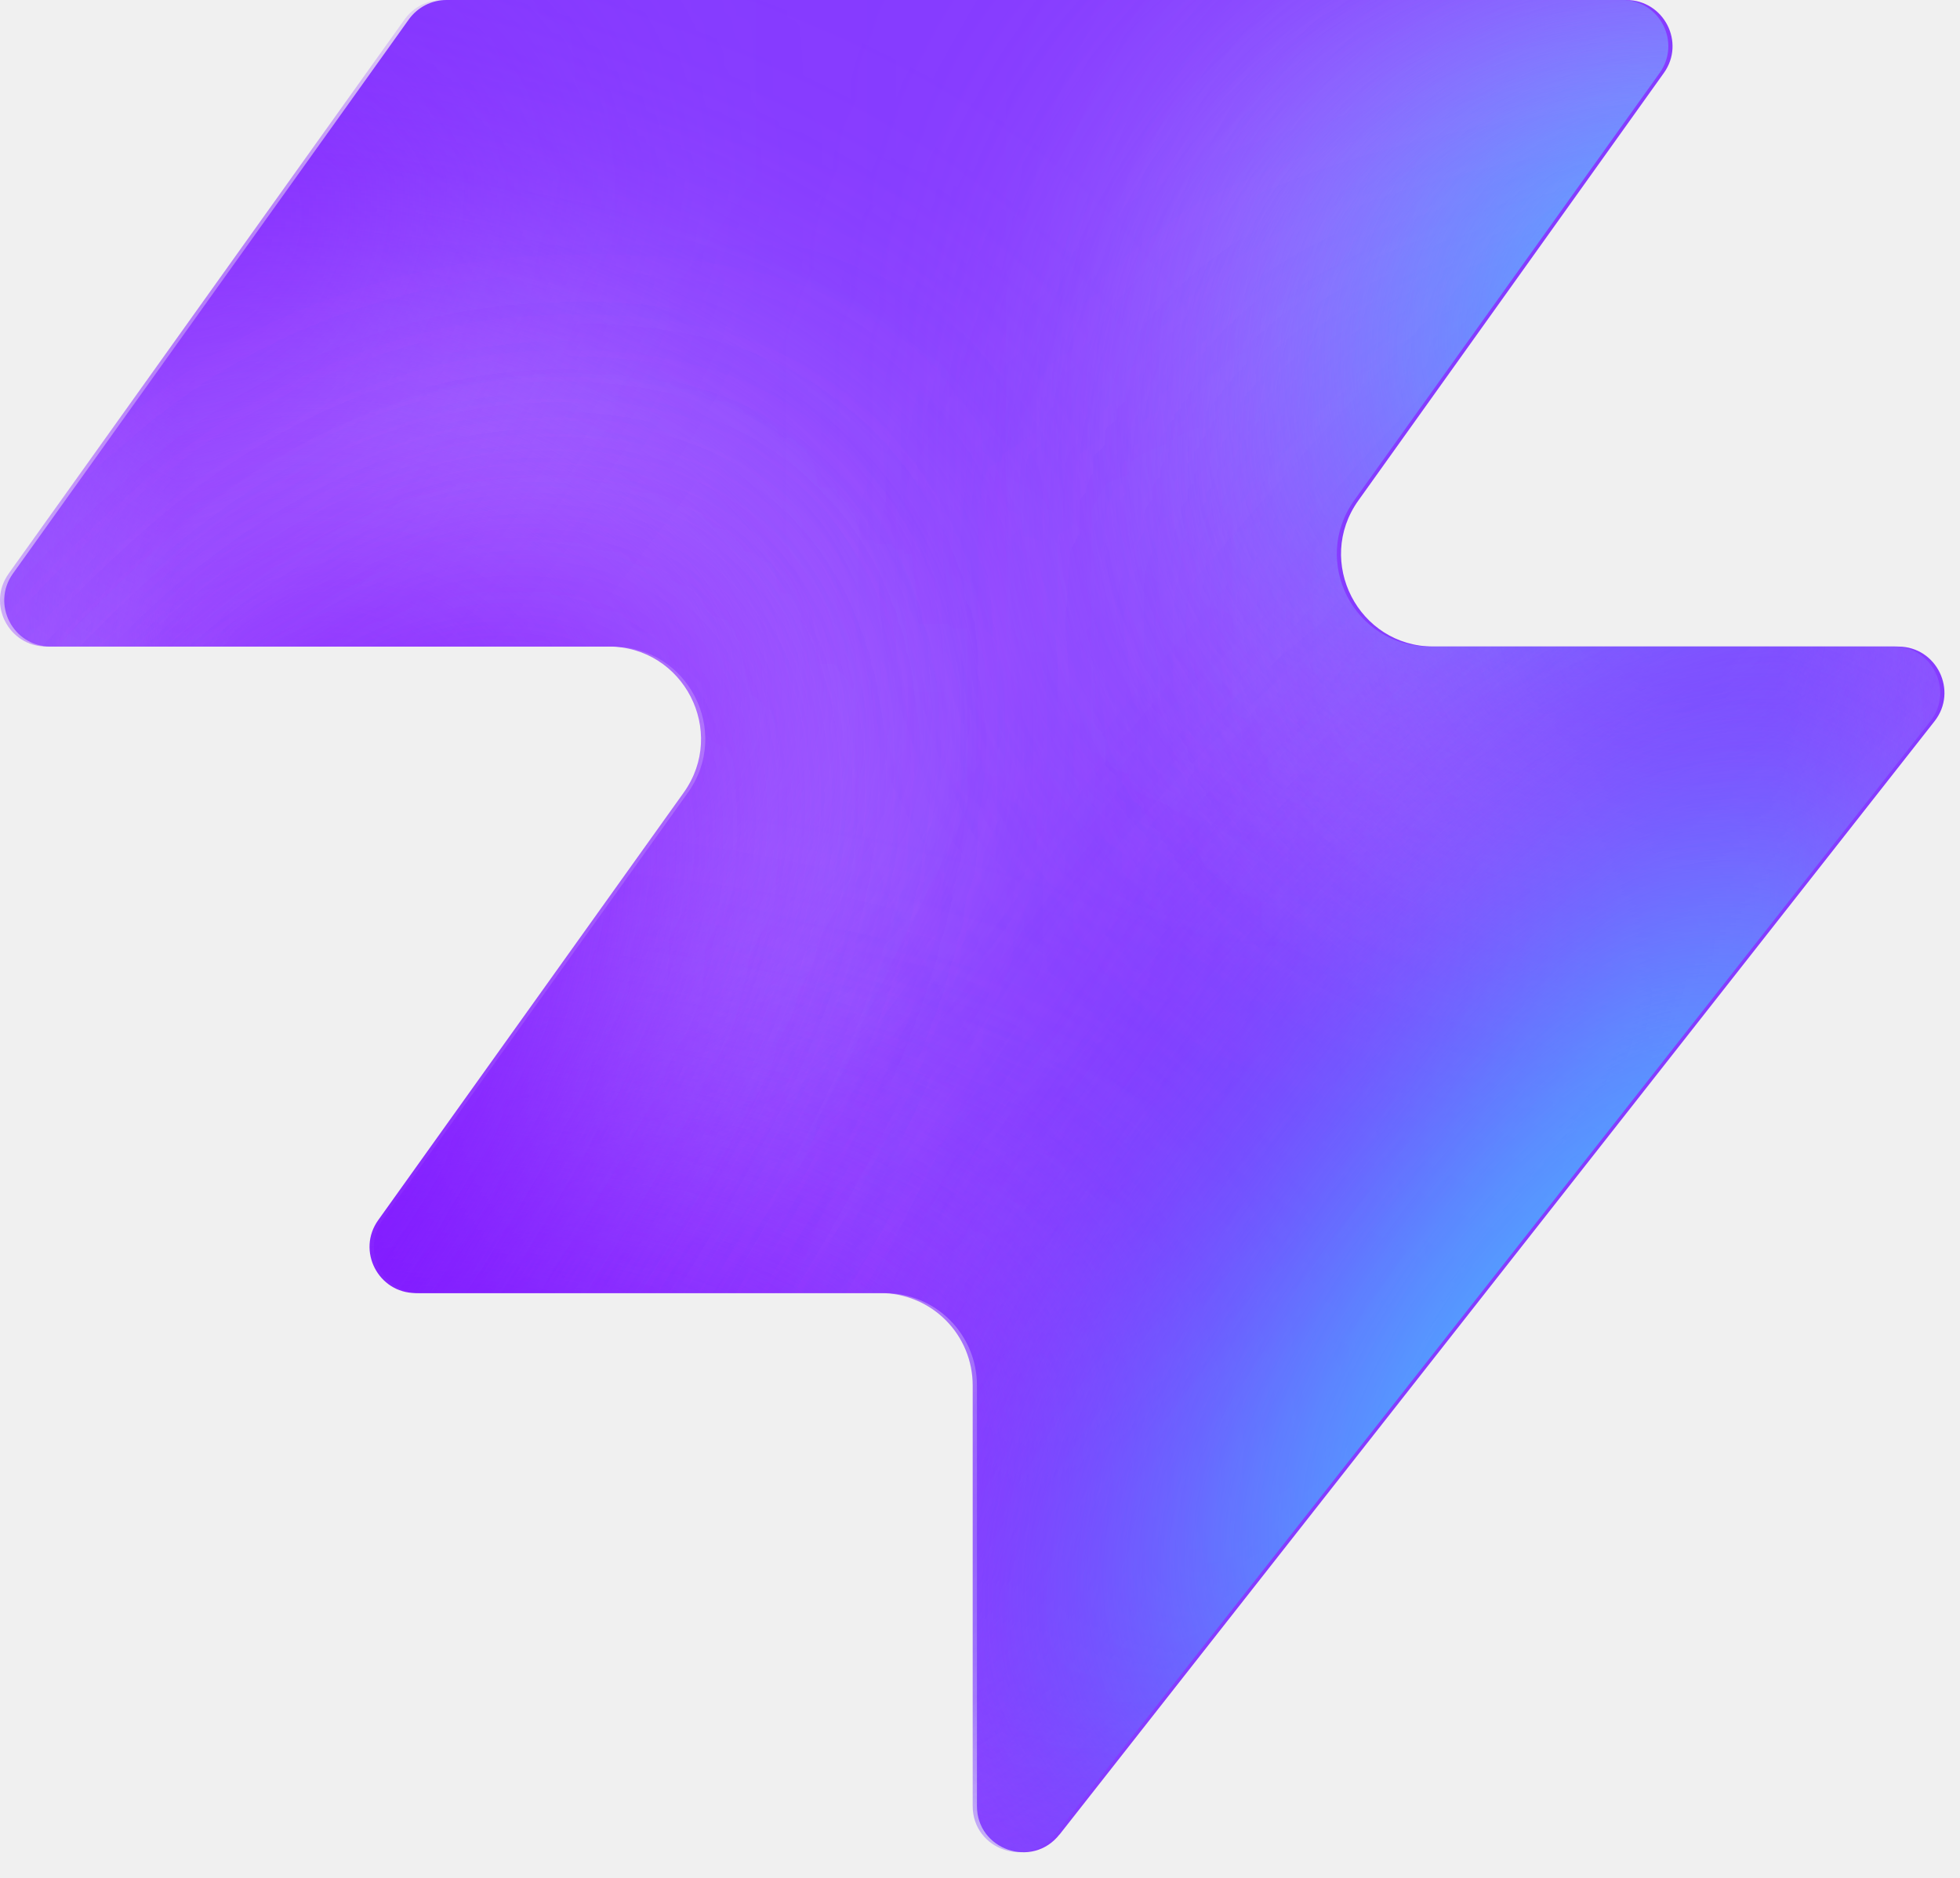
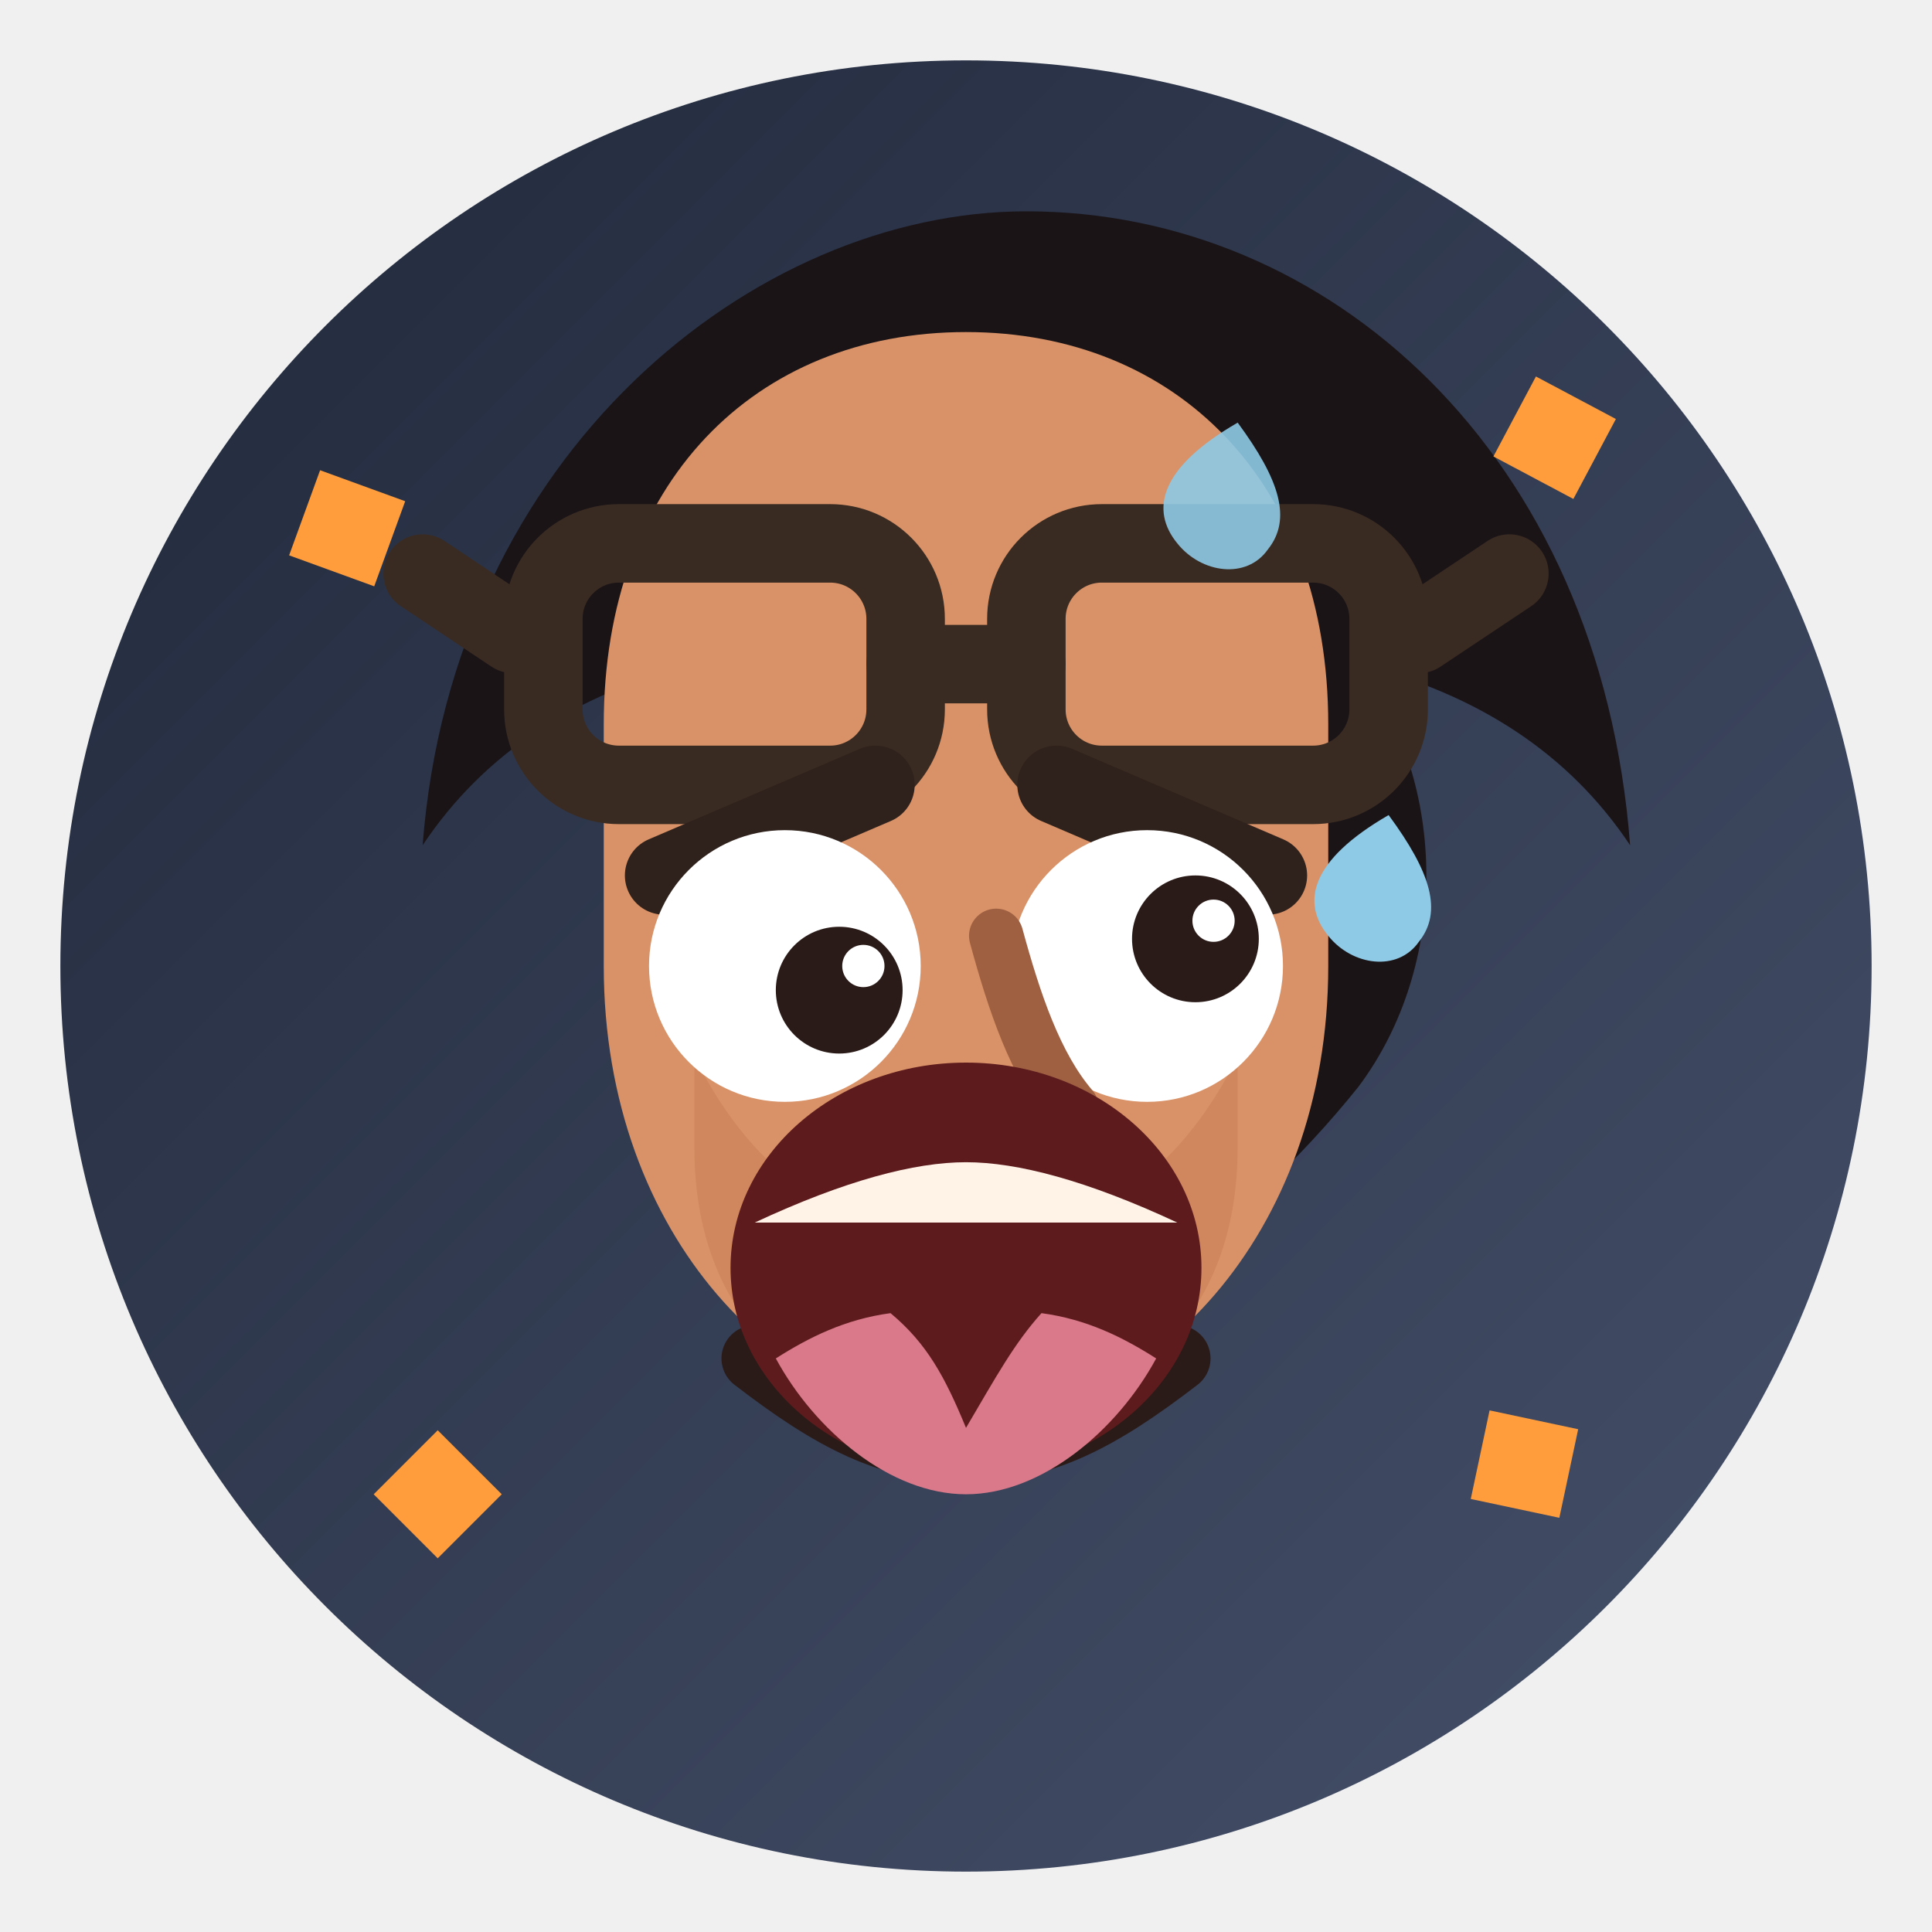
- <svg xmlns="http://www.w3.org/2000/svg" width="48" height="46" fill="none" viewBox="0 0 48 46">
-   <path fill="#863bff" d="M25.946 44.938c-.664.845-2.021.375-2.021-.698V33.937a2.26 2.26 0 0 0-2.262-2.262H10.287c-.92 0-1.456-1.04-.92-1.788l7.48-10.471c1.07-1.497 0-3.578-1.842-3.578H1.237c-.92 0-1.456-1.04-.92-1.788L10.013.474c.214-.297.556-.474.92-.474h28.894c.92 0 1.456 1.04.92 1.788l-7.48 10.471c-1.07 1.498 0 3.579 1.842 3.579h11.377c.943 0 1.473 1.088.89 1.83L25.947 44.94z" style="fill:#863bff;fill:color(display-p3 .525 .23 1);fill-opacity:1" />
-   <mask id="a" width="48" height="46" x="0" y="0" maskUnits="userSpaceOnUse" style="mask-type:alpha">
-     <path fill="#000" d="M25.842 44.938c-.664.844-2.021.375-2.021-.698V33.937a2.26 2.26 0 0 0-2.262-2.262H10.183c-.92 0-1.456-1.04-.92-1.788l7.48-10.471c1.07-1.498 0-3.579-1.842-3.579H1.133c-.92 0-1.456-1.04-.92-1.787L9.91.473c.214-.297.556-.474.92-.474h28.894c.92 0 1.456 1.04.92 1.788l-7.48 10.471c-1.07 1.498 0 3.578 1.842 3.578h11.377c.943 0 1.473 1.088.89 1.832L25.843 44.94z" style="fill:#000;fill-opacity:1" />
-   </mask>
-   <g mask="url(#a)">
-     <g filter="url(#b)">
-       <ellipse cx="5.508" cy="14.704" fill="#ede6ff" rx="5.508" ry="14.704" style="fill:#ede6ff;fill:color(display-p3 .927 .903 1);fill-opacity:1" transform="matrix(.00324 1 1 -.00324 -4.47 31.516)" />
-     </g>
-     <g filter="url(#c)">
-       <ellipse cx="10.399" cy="29.851" fill="#ede6ff" rx="10.399" ry="29.851" style="fill:#ede6ff;fill:color(display-p3 .927 .903 1);fill-opacity:1" transform="matrix(.00324 1 1 -.00324 -39.328 7.883)" />
-     </g>
-     <g filter="url(#d)">
-       <ellipse cx="5.508" cy="30.487" fill="#7e14ff" rx="5.508" ry="30.487" style="fill:#7e14ff;fill:color(display-p3 .492 .077 1);fill-opacity:1" transform="rotate(89.814 -25.913 -14.639)scale(1 -1)" />
-     </g>
-     <g filter="url(#e)">
-       <ellipse cx="5.508" cy="30.599" fill="#7e14ff" rx="5.508" ry="30.599" style="fill:#7e14ff;fill:color(display-p3 .492 .077 1);fill-opacity:1" transform="rotate(89.814 -32.644 -3.334)scale(1 -1)" />
-     </g>
-     <g filter="url(#f)">
-       <ellipse cx="5.508" cy="30.599" fill="#7e14ff" rx="5.508" ry="30.599" style="fill:#7e14ff;fill:color(display-p3 .492 .077 1);fill-opacity:1" transform="matrix(.00324 1 1 -.00324 -34.34 30.47)" />
-     </g>
-     <g filter="url(#g)">
-       <ellipse cx="14.072" cy="22.078" fill="#ede6ff" rx="14.072" ry="22.078" style="fill:#ede6ff;fill:color(display-p3 .927 .903 1);fill-opacity:1" transform="rotate(93.35 24.506 48.493)scale(-1 1)" />
-     </g>
-     <g filter="url(#h)">
-       <ellipse cx="3.47" cy="21.501" fill="#7e14ff" rx="3.47" ry="21.501" style="fill:#7e14ff;fill:color(display-p3 .492 .077 1);fill-opacity:1" transform="rotate(89.009 28.708 47.59)scale(-1 1)" />
-     </g>
-     <g filter="url(#i)">
-       <ellipse cx="3.47" cy="21.501" fill="#7e14ff" rx="3.47" ry="21.501" style="fill:#7e14ff;fill:color(display-p3 .492 .077 1);fill-opacity:1" transform="rotate(89.009 28.708 47.59)scale(-1 1)" />
-     </g>
-     <g filter="url(#j)">
-       <ellipse cx=".387" cy="8.972" fill="#7e14ff" rx="4.407" ry="29.108" style="fill:#7e14ff;fill:color(display-p3 .492 .077 1);fill-opacity:1" transform="rotate(39.51 .387 8.972)" />
-     </g>
-     <g filter="url(#k)">
-       <ellipse cx="47.523" cy="-6.092" fill="#7e14ff" rx="4.407" ry="29.108" style="fill:#7e14ff;fill:color(display-p3 .492 .077 1);fill-opacity:1" transform="rotate(37.892 47.523 -6.092)" />
-     </g>
-     <g filter="url(#l)">
-       <ellipse cx="41.412" cy="6.333" fill="#47bfff" rx="5.971" ry="9.665" style="fill:#47bfff;fill:color(display-p3 .28 .748 1);fill-opacity:1" transform="rotate(37.892 41.412 6.333)" />
-     </g>
-     <g filter="url(#m)">
-       <ellipse cx="-1.879" cy="38.332" fill="#7e14ff" rx="4.407" ry="29.108" style="fill:#7e14ff;fill:color(display-p3 .492 .077 1);fill-opacity:1" transform="rotate(37.892 -1.88 38.332)" />
-     </g>
-     <g filter="url(#n)">
-       <ellipse cx="-1.879" cy="38.332" fill="#7e14ff" rx="4.407" ry="29.108" style="fill:#7e14ff;fill:color(display-p3 .492 .077 1);fill-opacity:1" transform="rotate(37.892 -1.88 38.332)" />
-     </g>
-     <g filter="url(#o)">
-       <ellipse cx="35.651" cy="29.907" fill="#7e14ff" rx="4.407" ry="29.108" style="fill:#7e14ff;fill:color(display-p3 .492 .077 1);fill-opacity:1" transform="rotate(37.892 35.651 29.907)" />
-     </g>
-     <g filter="url(#p)">
-       <ellipse cx="38.418" cy="32.4" fill="#47bfff" rx="5.971" ry="15.297" style="fill:#47bfff;fill:color(display-p3 .28 .748 1);fill-opacity:1" transform="rotate(37.892 38.418 32.4)" />
-     </g>
+ <svg xmlns="http://www.w3.org/2000/svg" viewBox="0 0 64 64" role="img" aria-label="Panic developer favicon">
+   <defs>
+     <linearGradient id="bg" x1="0" y1="0" x2="1" y2="1">
+       <stop offset="0%" stop-color="#20283a" />
+       <stop offset="100%" stop-color="#46516b" />
+     </linearGradient>
+   </defs>
+   <circle cx="32" cy="32" r="30" fill="url(#bg)" />
+   <path d="M14 28c1-13 11-21 20-21 10 0 19 8 20 21-2-3-5-5-9-6 3 4 3 10 0 14-4 5-9 8-11 10-2-2-7-5-11-10-3-4-3-10 0-14-4 1-7 3-9 6z" fill="#1a1417" />
+   <path d="M20 24c0-8 5-13 12-13s12 5 12 13v8c0 9-6 15-12 15s-12-6-12-15z" fill="#d99267" />
+   <path d="M23 35c2 4 5 6 9 6s7-2 9-6v3c0 6-4 9-9 9s-9-3-9-9z" fill="#c67a52" opacity=".45" />
+   <g fill="none" stroke="#3a2b22" stroke-width="2.6" stroke-linecap="round" stroke-linejoin="round">
+     <rect x="18" y="18" width="12" height="8" rx="2.5" />
+     <rect x="34" y="18" width="12" height="8" rx="2.5" />
+     <path d="M30 22h4" />
+     <path d="M17 21l-3-2" />
+     <path d="M47 21l3-2" />
  </g>
-   <defs>
-     <filter id="b" width="60.045" height="41.654" x="-19.77" y="16.149" color-interpolation-filters="sRGB" filterUnits="userSpaceOnUse">
-       <feFlood flood-opacity="0" result="BackgroundImageFix" />
-       <feBlend in="SourceGraphic" in2="BackgroundImageFix" result="shape" />
-       <feGaussianBlur result="effect1_foregroundBlur_2002_17158" stdDeviation="7.659" />
-     </filter>
-     <filter id="c" width="90.34" height="51.437" x="-54.613" y="-7.533" color-interpolation-filters="sRGB" filterUnits="userSpaceOnUse">
-       <feFlood flood-opacity="0" result="BackgroundImageFix" />
-       <feBlend in="SourceGraphic" in2="BackgroundImageFix" result="shape" />
-       <feGaussianBlur result="effect1_foregroundBlur_2002_17158" stdDeviation="7.659" />
-     </filter>
-     <filter id="d" width="79.355" height="29.4" x="-49.64" y="2.03" color-interpolation-filters="sRGB" filterUnits="userSpaceOnUse">
-       <feFlood flood-opacity="0" result="BackgroundImageFix" />
-       <feBlend in="SourceGraphic" in2="BackgroundImageFix" result="shape" />
-       <feGaussianBlur result="effect1_foregroundBlur_2002_17158" stdDeviation="4.596" />
-     </filter>
-     <filter id="e" width="79.579" height="29.4" x="-45.045" y="20.029" color-interpolation-filters="sRGB" filterUnits="userSpaceOnUse">
-       <feFlood flood-opacity="0" result="BackgroundImageFix" />
-       <feBlend in="SourceGraphic" in2="BackgroundImageFix" result="shape" />
-       <feGaussianBlur result="effect1_foregroundBlur_2002_17158" stdDeviation="4.596" />
-     </filter>
-     <filter id="f" width="79.579" height="29.4" x="-43.513" y="21.178" color-interpolation-filters="sRGB" filterUnits="userSpaceOnUse">
-       <feFlood flood-opacity="0" result="BackgroundImageFix" />
-       <feBlend in="SourceGraphic" in2="BackgroundImageFix" result="shape" />
-       <feGaussianBlur result="effect1_foregroundBlur_2002_17158" stdDeviation="4.596" />
-     </filter>
-     <filter id="g" width="74.749" height="58.852" x="15.756" y="-17.901" color-interpolation-filters="sRGB" filterUnits="userSpaceOnUse">
-       <feFlood flood-opacity="0" result="BackgroundImageFix" />
-       <feBlend in="SourceGraphic" in2="BackgroundImageFix" result="shape" />
-       <feGaussianBlur result="effect1_foregroundBlur_2002_17158" stdDeviation="7.659" />
-     </filter>
-     <filter id="h" width="61.377" height="25.362" x="23.548" y="2.284" color-interpolation-filters="sRGB" filterUnits="userSpaceOnUse">
-       <feFlood flood-opacity="0" result="BackgroundImageFix" />
-       <feBlend in="SourceGraphic" in2="BackgroundImageFix" result="shape" />
-       <feGaussianBlur result="effect1_foregroundBlur_2002_17158" stdDeviation="4.596" />
-     </filter>
-     <filter id="i" width="61.377" height="25.362" x="23.548" y="2.284" color-interpolation-filters="sRGB" filterUnits="userSpaceOnUse">
-       <feFlood flood-opacity="0" result="BackgroundImageFix" />
-       <feBlend in="SourceGraphic" in2="BackgroundImageFix" result="shape" />
-       <feGaussianBlur result="effect1_foregroundBlur_2002_17158" stdDeviation="4.596" />
-     </filter>
-     <filter id="j" width="56.045" height="63.649" x="-27.636" y="-22.853" color-interpolation-filters="sRGB" filterUnits="userSpaceOnUse">
-       <feFlood flood-opacity="0" result="BackgroundImageFix" />
-       <feBlend in="SourceGraphic" in2="BackgroundImageFix" result="shape" />
-       <feGaussianBlur result="effect1_foregroundBlur_2002_17158" stdDeviation="4.596" />
-     </filter>
-     <filter id="k" width="54.814" height="64.646" x="20.116" y="-38.415" color-interpolation-filters="sRGB" filterUnits="userSpaceOnUse">
-       <feFlood flood-opacity="0" result="BackgroundImageFix" />
-       <feBlend in="SourceGraphic" in2="BackgroundImageFix" result="shape" />
-       <feGaussianBlur result="effect1_foregroundBlur_2002_17158" stdDeviation="4.596" />
-     </filter>
-     <filter id="l" width="33.541" height="35.313" x="24.641" y="-11.323" color-interpolation-filters="sRGB" filterUnits="userSpaceOnUse">
-       <feFlood flood-opacity="0" result="BackgroundImageFix" />
-       <feBlend in="SourceGraphic" in2="BackgroundImageFix" result="shape" />
-       <feGaussianBlur result="effect1_foregroundBlur_2002_17158" stdDeviation="4.596" />
-     </filter>
-     <filter id="m" width="54.814" height="64.646" x="-29.286" y="6.009" color-interpolation-filters="sRGB" filterUnits="userSpaceOnUse">
-       <feFlood flood-opacity="0" result="BackgroundImageFix" />
-       <feBlend in="SourceGraphic" in2="BackgroundImageFix" result="shape" />
-       <feGaussianBlur result="effect1_foregroundBlur_2002_17158" stdDeviation="4.596" />
-     </filter>
-     <filter id="n" width="54.814" height="64.646" x="-29.286" y="6.009" color-interpolation-filters="sRGB" filterUnits="userSpaceOnUse">
-       <feFlood flood-opacity="0" result="BackgroundImageFix" />
-       <feBlend in="SourceGraphic" in2="BackgroundImageFix" result="shape" />
-       <feGaussianBlur result="effect1_foregroundBlur_2002_17158" stdDeviation="4.596" />
-     </filter>
-     <filter id="o" width="54.814" height="64.646" x="8.244" y="-2.416" color-interpolation-filters="sRGB" filterUnits="userSpaceOnUse">
-       <feFlood flood-opacity="0" result="BackgroundImageFix" />
-       <feBlend in="SourceGraphic" in2="BackgroundImageFix" result="shape" />
-       <feGaussianBlur result="effect1_foregroundBlur_2002_17158" stdDeviation="4.596" />
-     </filter>
-     <filter id="p" width="39.409" height="43.623" x="18.713" y="10.588" color-interpolation-filters="sRGB" filterUnits="userSpaceOnUse">
-       <feFlood flood-opacity="0" result="BackgroundImageFix" />
-       <feBlend in="SourceGraphic" in2="BackgroundImageFix" result="shape" />
-       <feGaussianBlur result="effect1_foregroundBlur_2002_17158" stdDeviation="4.596" />
-     </filter>
-   </defs>
+   <path d="M22 29l7-3" stroke="#2f211b" stroke-width="2.6" stroke-linecap="round" />
+   <path d="M35 26l7 3" stroke="#2f211b" stroke-width="2.6" stroke-linecap="round" />
+   <g>
+     <circle cx="26" cy="32" r="4.5" fill="#fff" />
+     <circle cx="38" cy="32" r="4.5" fill="#fff" />
+     <circle cx="27.8" cy="32.8" r="2.1" fill="#2b1b18" />
+     <circle cx="39.6" cy="31.1" r="2.1" fill="#2b1b18" />
+     <circle cx="28.6" cy="32" r=".7" fill="#fff" />
+     <circle cx="40.2" cy="30.5" r=".7" fill="#fff" />
+   </g>
+   <path d="M33 31c.6 2.2 1.3 4.3 2.5 5.7" stroke="#9f6042" stroke-width="1.8" stroke-linecap="round" fill="none" />
+   <path d="M26 41c2.2-1.5 4-2.1 6-2.1s3.8.6 6 2.1" stroke="#2a1b18" stroke-width="2.2" stroke-linecap="round" fill="none" />
+   <path d="M25 45c2.6 2 4.5 3 7 3s4.4-1 7-3" stroke="#2a1b18" stroke-width="2.2" stroke-linecap="round" fill="none" />
+   <ellipse cx="32" cy="42" rx="7.8" ry="6.8" fill="#5e1b1d" />
+   <path d="M25 40.5c3-1.4 5.3-2 7-2s4 .6 7 2" fill="#fff3e8" />
+   <path d="M29.5 43.5c1.2 1 1.8 2.1 2.5 3.8 1-1.7 1.6-2.8 2.5-3.8 1.5.2 2.7.8 3.8 1.5-1.3 2.4-3.8 4.5-6.3 4.5s-5-2.1-6.3-4.5c1.1-.7 2.3-1.3 3.8-1.5z" fill="#d9798a" />
+   <path d="M46 27c1.4 1.9 1.8 3.2 1 4.2-.7 1-2.2.8-3-.2-.9-1.1-.6-2.5 2-4z" fill="#8ecae6" />
+   <path d="M41 14c1.4 1.9 1.8 3.2 1 4.2-.7 1-2.2.8-3-.2-.9-1.1-.6-2.5 2-4z" fill="#8ecae6" opacity=".9" />
+   <g fill="#ff9d3c">
+     <rect x="10" y="16" width="3" height="3" transform="rotate(20 11.5 17.5)" />
+     <rect x="50" y="13" width="3" height="3" transform="rotate(28 51.5 14.5)" />
+     <rect x="49" y="47" width="3" height="3" transform="rotate(12 50.5 48.5)" />
+     <rect x="13" y="48" width="3" height="3" transform="rotate(45 14.5 49.5)" />
+   </g>
</svg>
